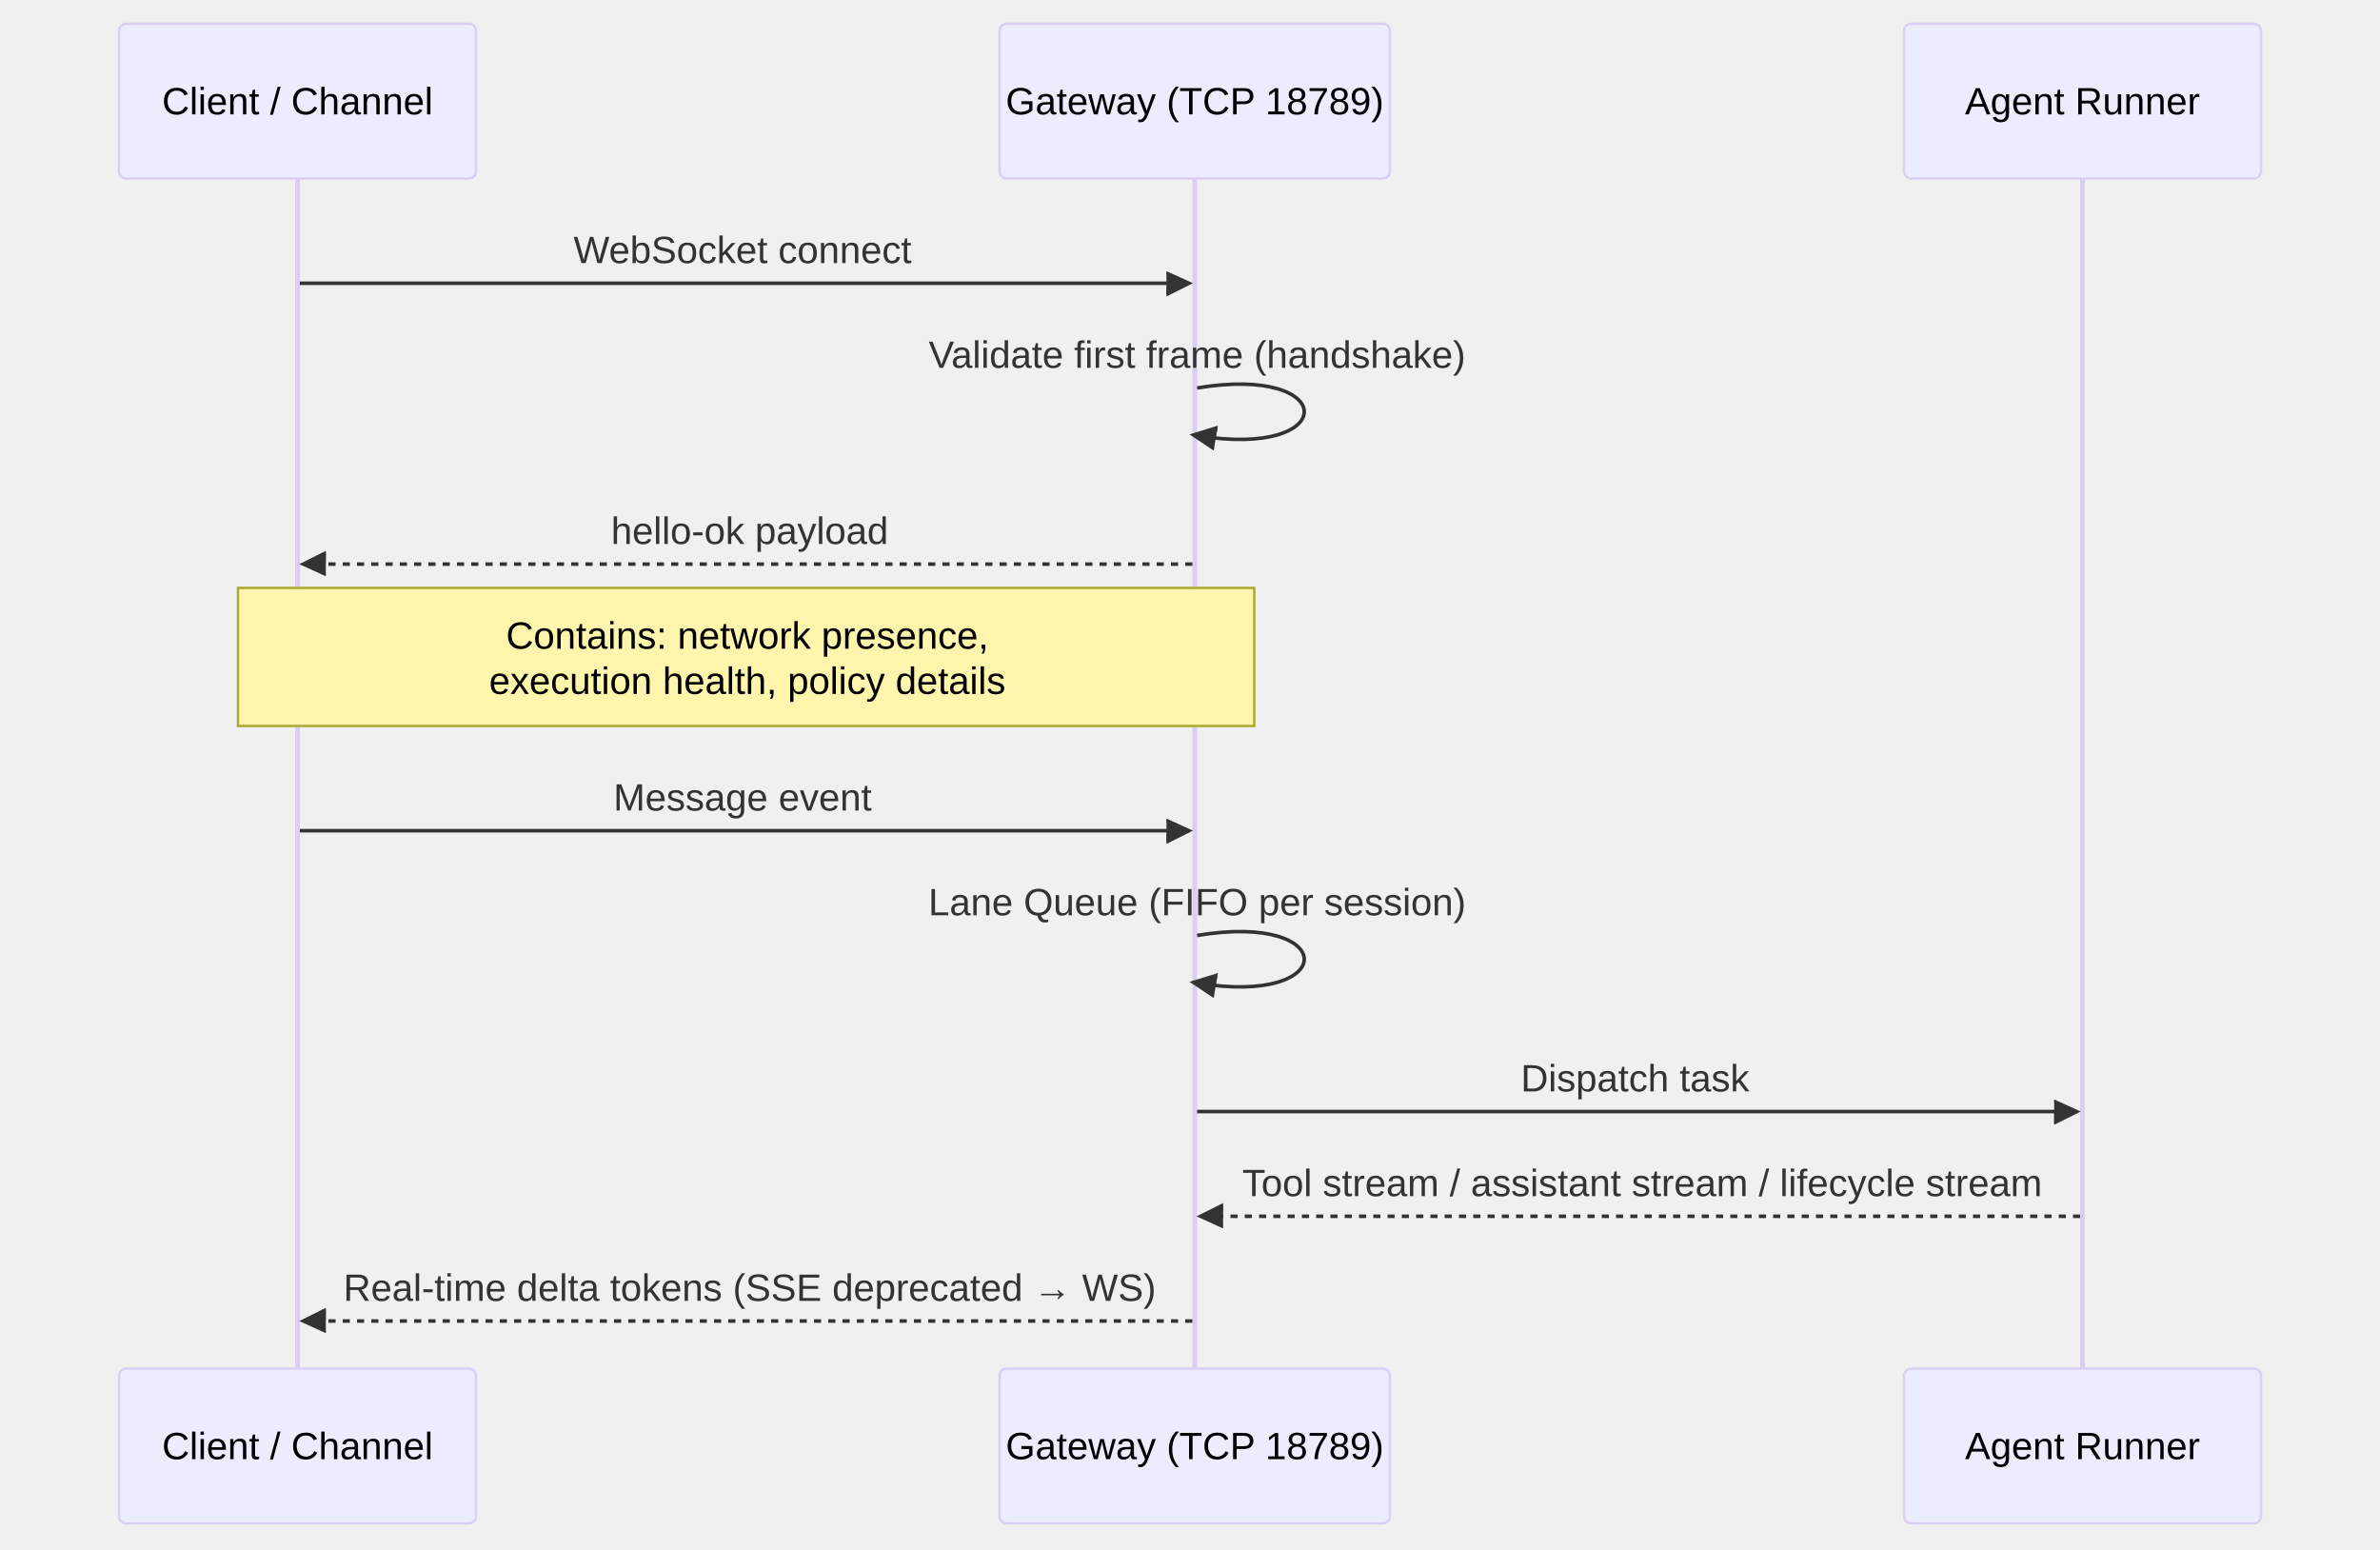
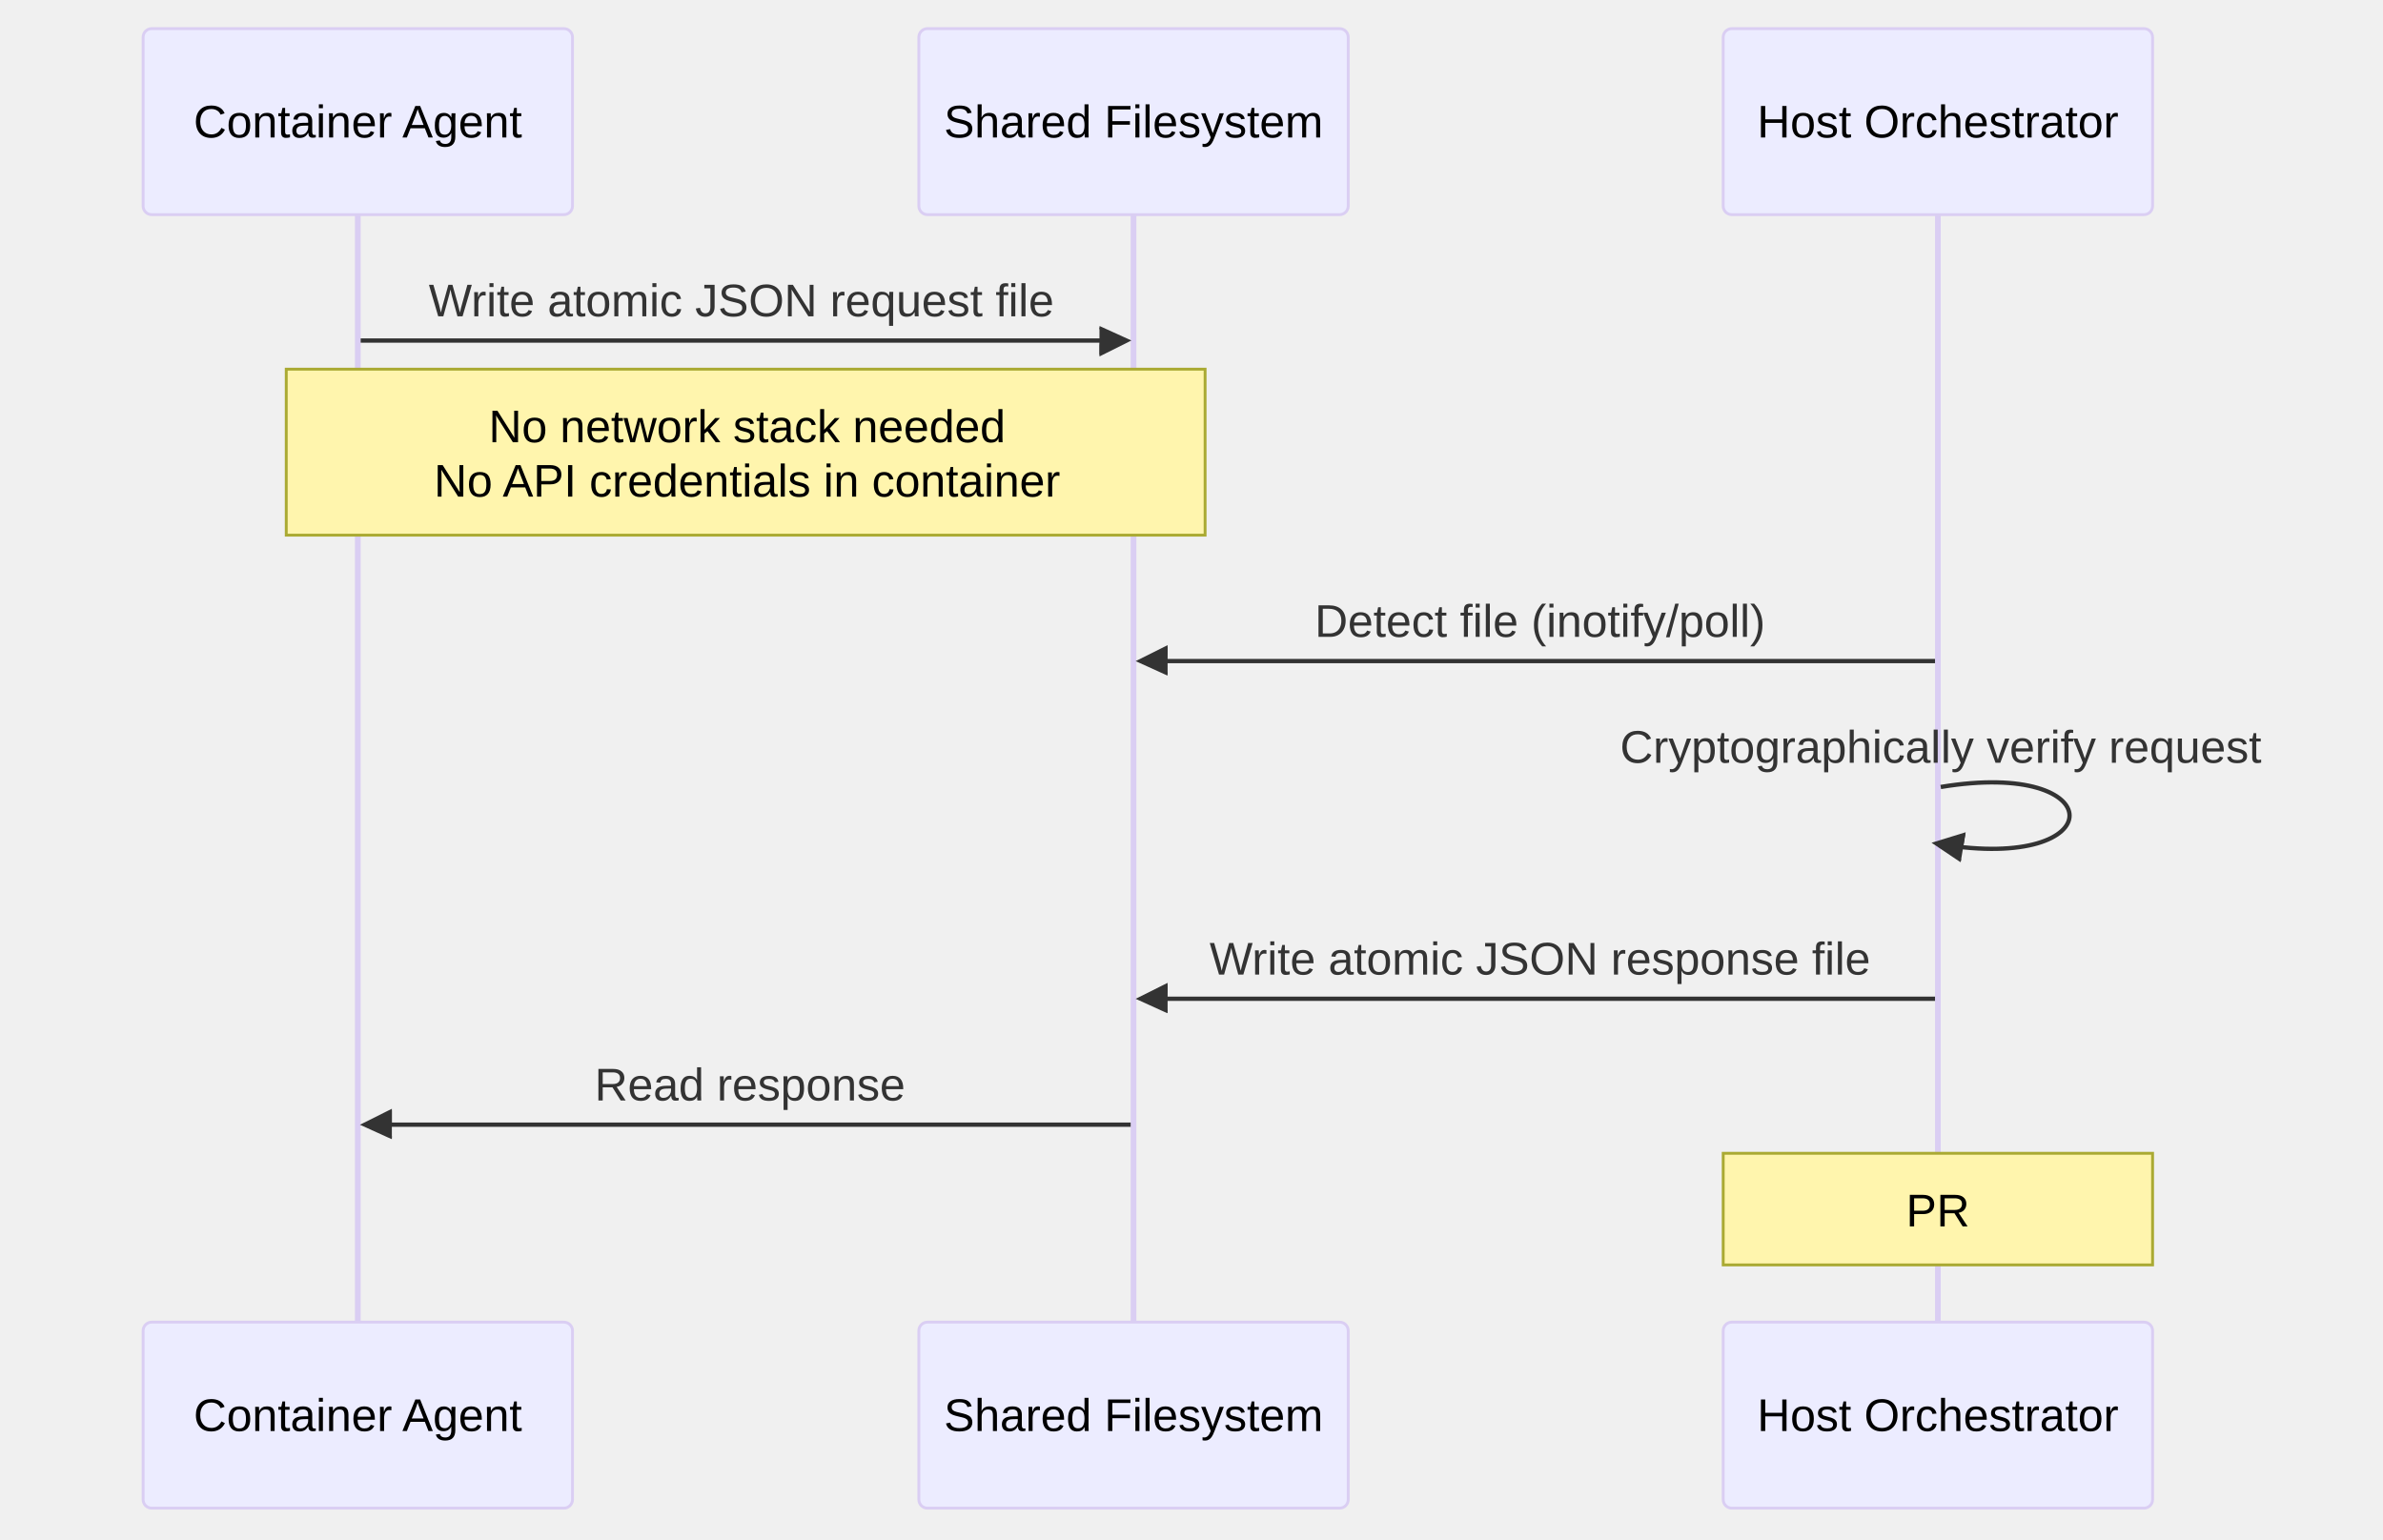
- <svg xmlns="http://www.w3.org/2000/svg" id="my-svg" width="100%" style="max-width: 1000px; background-color: white;" viewBox="-50 -10 1000 651" role="graphics-document document" aria-roledescription="sequence">
+ <svg xmlns="http://www.w3.org/2000/svg" id="my-svg" width="100%" style="max-width: 832.5px; background-color: white;" viewBox="-50 -10 832.5 538" role="graphics-document document" aria-roledescription="sequence">
  <g>
-     <rect x="750" y="565" fill="#eaeaea" stroke="#666" width="150" height="65" name="AGENT" rx="3" ry="3" class="actor actor-bottom" />
-     <text x="825" y="597.5" dominant-baseline="central" alignment-baseline="central" class="actor actor-box" style="text-anchor: middle; font-size: 16px; font-weight: 400;">
-       <tspan x="825" dy="0">Agent Runner</tspan>
+     <rect x="552" y="452" fill="#eaeaea" stroke="#666" width="150" height="65" name="H" rx="3" ry="3" class="actor actor-bottom" />
+     <text x="627" y="484.5" dominant-baseline="central" alignment-baseline="central" class="actor actor-box" style="text-anchor: middle; font-size: 16px; font-weight: 400;">
+       <tspan x="627" dy="0">Host Orchestrator</tspan>
    </text>
  </g>
  <g>
-     <rect x="370" y="565" fill="#eaeaea" stroke="#666" width="164" height="65" name="GW" rx="3" ry="3" class="actor actor-bottom" />
-     <text x="452" y="597.5" dominant-baseline="central" alignment-baseline="central" class="actor actor-box" style="text-anchor: middle; font-size: 16px; font-weight: 400;">
-       <tspan x="452" dy="0">Gateway (TCP 18789)</tspan>
+     <rect x="271" y="452" fill="#eaeaea" stroke="#666" width="150" height="65" name="FS" rx="3" ry="3" class="actor actor-bottom" />
+     <text x="346" y="484.5" dominant-baseline="central" alignment-baseline="central" class="actor actor-box" style="text-anchor: middle; font-size: 16px; font-weight: 400;">
+       <tspan x="346" dy="0">Shared Filesystem</tspan>
    </text>
  </g>
  <g>
-     <rect x="0" y="565" fill="#eaeaea" stroke="#666" width="150" height="65" name="CLIENT" rx="3" ry="3" class="actor actor-bottom" />
-     <text x="75" y="597.5" dominant-baseline="central" alignment-baseline="central" class="actor actor-box" style="text-anchor: middle; font-size: 16px; font-weight: 400;">
-       <tspan x="75" dy="0">Client / Channel</tspan>
+     <rect x="0" y="452" fill="#eaeaea" stroke="#666" width="150" height="65" name="C" rx="3" ry="3" class="actor actor-bottom" />
+     <text x="75" y="484.5" dominant-baseline="central" alignment-baseline="central" class="actor actor-box" style="text-anchor: middle; font-size: 16px; font-weight: 400;">
+       <tspan x="75" dy="0">Container Agent</tspan>
    </text>
  </g>
  <g>
-     <line id="actor2" x1="825" y1="65" x2="825" y2="565" class="actor-line 200" stroke-width="0.5px" stroke="#999" name="AGENT" />
+     <line id="actor2" x1="627" y1="65" x2="627" y2="452" class="actor-line 200" stroke-width="0.5px" stroke="#999" name="H" />
    <g id="root-2">
-       <rect x="750" y="0" fill="#eaeaea" stroke="#666" width="150" height="65" name="AGENT" rx="3" ry="3" class="actor actor-top" />
-       <text x="825" y="32.5" dominant-baseline="central" alignment-baseline="central" class="actor actor-box" style="text-anchor: middle; font-size: 16px; font-weight: 400;">
-         <tspan x="825" dy="0">Agent Runner</tspan>
+       <rect x="552" y="0" fill="#eaeaea" stroke="#666" width="150" height="65" name="H" rx="3" ry="3" class="actor actor-top" />
+       <text x="627" y="32.5" dominant-baseline="central" alignment-baseline="central" class="actor actor-box" style="text-anchor: middle; font-size: 16px; font-weight: 400;">
+         <tspan x="627" dy="0">Host Orchestrator</tspan>
      </text>
    </g>
  </g>
  <g>
-     <line id="actor1" x1="452" y1="65" x2="452" y2="565" class="actor-line 200" stroke-width="0.5px" stroke="#999" name="GW" />
+     <line id="actor1" x1="346" y1="65" x2="346" y2="452" class="actor-line 200" stroke-width="0.5px" stroke="#999" name="FS" />
    <g id="root-1">
-       <rect x="370" y="0" fill="#eaeaea" stroke="#666" width="164" height="65" name="GW" rx="3" ry="3" class="actor actor-top" />
-       <text x="452" y="32.5" dominant-baseline="central" alignment-baseline="central" class="actor actor-box" style="text-anchor: middle; font-size: 16px; font-weight: 400;">
-         <tspan x="452" dy="0">Gateway (TCP 18789)</tspan>
+       <rect x="271" y="0" fill="#eaeaea" stroke="#666" width="150" height="65" name="FS" rx="3" ry="3" class="actor actor-top" />
+       <text x="346" y="32.5" dominant-baseline="central" alignment-baseline="central" class="actor actor-box" style="text-anchor: middle; font-size: 16px; font-weight: 400;">
+         <tspan x="346" dy="0">Shared Filesystem</tspan>
      </text>
    </g>
  </g>
  <g>
-     <line id="actor0" x1="75" y1="65" x2="75" y2="565" class="actor-line 200" stroke-width="0.5px" stroke="#999" name="CLIENT" />
+     <line id="actor0" x1="75" y1="65" x2="75" y2="452" class="actor-line 200" stroke-width="0.5px" stroke="#999" name="C" />
    <g id="root-0">
-       <rect x="0" y="0" fill="#eaeaea" stroke="#666" width="150" height="65" name="CLIENT" rx="3" ry="3" class="actor actor-top" />
+       <rect x="0" y="0" fill="#eaeaea" stroke="#666" width="150" height="65" name="C" rx="3" ry="3" class="actor actor-top" />
      <text x="75" y="32.5" dominant-baseline="central" alignment-baseline="central" class="actor actor-box" style="text-anchor: middle; font-size: 16px; font-weight: 400;">
-         <tspan x="75" dy="0">Client / Channel</tspan>
+         <tspan x="75" dy="0">Container Agent</tspan>
      </text>
    </g>
  </g>
  <style>#my-svg{font-family:"trebuchet ms",verdana,arial,sans-serif;font-size:16px;fill:#333;}@keyframes edge-animation-frame{from{stroke-dashoffset:0;}}@keyframes dash{to{stroke-dashoffset:0;}}#my-svg .edge-animation-slow{stroke-dasharray:9,5!important;stroke-dashoffset:900;animation:dash 50s linear infinite;stroke-linecap:round;}#my-svg .edge-animation-fast{stroke-dasharray:9,5!important;stroke-dashoffset:900;animation:dash 20s linear infinite;stroke-linecap:round;}#my-svg .error-icon{fill:#552222;}#my-svg .error-text{fill:#552222;stroke:#552222;}#my-svg .edge-thickness-normal{stroke-width:1px;}#my-svg .edge-thickness-thick{stroke-width:3.5px;}#my-svg .edge-pattern-solid{stroke-dasharray:0;}#my-svg .edge-thickness-invisible{stroke-width:0;fill:none;}#my-svg .edge-pattern-dashed{stroke-dasharray:3;}#my-svg .edge-pattern-dotted{stroke-dasharray:2;}#my-svg .marker{fill:#333333;stroke:#333333;}#my-svg .marker.cross{stroke:#333333;}#my-svg svg{font-family:"trebuchet ms",verdana,arial,sans-serif;font-size:16px;}#my-svg p{margin:0;}#my-svg .actor{stroke:hsl(259.626, 59.777%, 87.902%);fill:#ECECFF;}#my-svg text.actor&gt;tspan{fill:black;stroke:none;}#my-svg .actor-line{stroke:hsl(259.626, 59.777%, 87.902%);}#my-svg .innerArc{stroke-width:1.5;stroke-dasharray:none;}#my-svg .messageLine0{stroke-width:1.5;stroke-dasharray:none;stroke:#333;}#my-svg .messageLine1{stroke-width:1.5;stroke-dasharray:2,2;stroke:#333;}#my-svg #arrowhead path{fill:#333;stroke:#333;}#my-svg .sequenceNumber{fill:white;}#my-svg #sequencenumber{fill:#333;}#my-svg #crosshead path{fill:#333;stroke:#333;}#my-svg .messageText{fill:#333;stroke:none;}#my-svg .labelBox{stroke:hsl(259.626, 59.777%, 87.902%);fill:#ECECFF;}#my-svg .labelText,#my-svg .labelText&gt;tspan{fill:black;stroke:none;}#my-svg .loopText,#my-svg .loopText&gt;tspan{fill:black;stroke:none;}#my-svg .loopLine{stroke-width:2px;stroke-dasharray:2,2;stroke:hsl(259.626, 59.777%, 87.902%);fill:hsl(259.626, 59.777%, 87.902%);}#my-svg .note{stroke:#aaaa33;fill:#fff5ad;}#my-svg .noteText,#my-svg .noteText&gt;tspan{fill:black;stroke:none;}#my-svg .activation0{fill:#f4f4f4;stroke:#666;}#my-svg .activation1{fill:#f4f4f4;stroke:#666;}#my-svg .activation2{fill:#f4f4f4;stroke:#666;}#my-svg .actorPopupMenu{position:absolute;}#my-svg .actorPopupMenuPanel{position:absolute;fill:#ECECFF;box-shadow:0px 8px 16px 0px rgba(0,0,0,0.2);filter:drop-shadow(3px 5px 2px rgb(0 0 0 / 0.4));}#my-svg .actor-man line{stroke:hsl(259.626, 59.777%, 87.902%);fill:#ECECFF;}#my-svg .actor-man circle,#my-svg line{stroke:hsl(259.626, 59.777%, 87.902%);fill:#ECECFF;stroke-width:2px;}#my-svg :root{--mermaid-font-family:"trebuchet ms",verdana,arial,sans-serif;}</style>
  <g />
  <defs>
    <symbol id="computer" width="24" height="24">
      <path transform="scale(.5)" d="M2 2v13h20v-13h-20zm18 11h-16v-9h16v9zm-10.228 6l.466-1h3.524l.467 1h-4.457zm14.228 3h-24l2-6h2.104l-1.33 4h18.45l-1.297-4h2.073l2 6zm-5-10h-14v-7h14v7z" />
    </symbol>
  </defs>
  <defs>
    <symbol id="database" fill-rule="evenodd" clip-rule="evenodd">
      <path transform="scale(.5)" d="M12.258.001l.256.004.255.005.253.008.251.01.249.012.247.015.246.016.242.019.241.02.239.023.236.024.233.027.231.028.229.031.225.032.223.034.22.036.217.038.214.04.211.041.208.043.205.045.201.046.198.048.194.05.191.051.187.053.183.054.18.056.175.057.172.059.168.06.163.061.16.063.155.064.15.066.074.033.073.033.071.034.07.034.069.035.068.035.067.035.066.035.064.036.064.036.062.036.06.036.06.037.058.037.058.037.055.038.055.038.053.038.052.038.051.039.05.039.048.039.047.039.045.04.044.04.043.04.041.04.04.041.039.041.037.041.036.041.034.041.033.042.032.042.03.042.029.042.027.042.026.043.024.043.023.043.021.043.02.043.018.044.017.043.015.044.013.044.012.044.011.045.009.044.007.045.006.045.004.045.002.045.001.045v17l-.001.045-.002.045-.004.045-.006.045-.007.045-.009.044-.011.045-.012.044-.013.044-.015.044-.017.043-.018.044-.02.043-.021.043-.023.043-.024.043-.026.043-.027.042-.029.042-.03.042-.032.042-.033.042-.034.041-.036.041-.037.041-.039.041-.04.041-.041.04-.043.04-.044.04-.045.04-.047.039-.048.039-.05.039-.051.039-.052.038-.053.038-.055.038-.055.038-.058.037-.058.037-.06.037-.06.036-.062.036-.064.036-.064.036-.066.035-.067.035-.068.035-.069.035-.07.034-.071.034-.073.033-.074.033-.15.066-.155.064-.16.063-.163.061-.168.06-.172.059-.175.057-.18.056-.183.054-.187.053-.191.051-.194.05-.198.048-.201.046-.205.045-.208.043-.211.041-.214.04-.217.038-.22.036-.223.034-.225.032-.229.031-.231.028-.233.027-.236.024-.239.023-.241.02-.242.019-.246.016-.247.015-.249.012-.251.01-.253.008-.255.005-.256.004-.258.001-.258-.001-.256-.004-.255-.005-.253-.008-.251-.01-.249-.012-.247-.015-.245-.016-.243-.019-.241-.02-.238-.023-.236-.024-.234-.027-.231-.028-.228-.031-.226-.032-.223-.034-.22-.036-.217-.038-.214-.04-.211-.041-.208-.043-.204-.045-.201-.046-.198-.048-.195-.05-.19-.051-.187-.053-.184-.054-.179-.056-.176-.057-.172-.059-.167-.06-.164-.061-.159-.063-.155-.064-.151-.066-.074-.033-.072-.033-.072-.034-.07-.034-.069-.035-.068-.035-.067-.035-.066-.035-.064-.036-.063-.036-.062-.036-.061-.036-.06-.037-.058-.037-.057-.037-.056-.038-.055-.038-.053-.038-.052-.038-.051-.039-.049-.039-.049-.039-.046-.039-.046-.04-.044-.04-.043-.04-.041-.04-.04-.041-.039-.041-.037-.041-.036-.041-.034-.041-.033-.042-.032-.042-.03-.042-.029-.042-.027-.042-.026-.043-.024-.043-.023-.043-.021-.043-.02-.043-.018-.044-.017-.043-.015-.044-.013-.044-.012-.044-.011-.045-.009-.044-.007-.045-.006-.045-.004-.045-.002-.045-.001-.045v-17l.001-.045.002-.045.004-.045.006-.045.007-.045.009-.044.011-.045.012-.044.013-.044.015-.044.017-.043.018-.044.02-.043.021-.043.023-.043.024-.043.026-.043.027-.042.029-.042.03-.042.032-.042.033-.042.034-.041.036-.041.037-.041.039-.041.04-.041.041-.04.043-.04.044-.04.046-.04.046-.039.049-.039.049-.039.051-.039.052-.038.053-.038.055-.038.056-.038.057-.037.058-.037.06-.037.061-.036.062-.036.063-.036.064-.036.066-.035.067-.035.068-.035.069-.035.07-.034.072-.034.072-.033.074-.033.151-.066.155-.064.159-.063.164-.061.167-.06.172-.059.176-.057.179-.056.184-.054.187-.053.19-.051.195-.05.198-.048.201-.046.204-.045.208-.043.211-.041.214-.04.217-.038.22-.036.223-.034.226-.032.228-.031.231-.028.234-.027.236-.024.238-.023.241-.02.243-.019.245-.016.247-.015.249-.012.251-.01.253-.008.255-.005.256-.004.258-.001.258.001zm-9.258 20.499v.01l.001.021.003.021.004.022.005.021.006.022.007.022.009.023.01.022.011.023.012.023.013.023.015.023.016.024.017.023.018.024.019.024.021.024.022.025.023.024.024.025.052.049.056.05.061.051.066.051.07.051.075.051.079.052.084.052.088.052.092.052.097.052.102.051.105.052.11.052.114.051.119.051.123.051.127.05.131.05.135.05.139.048.144.049.147.047.152.047.155.047.16.045.163.045.167.043.171.043.176.041.178.041.183.039.187.039.19.037.194.035.197.035.202.033.204.031.209.03.212.029.216.027.219.025.222.024.226.021.23.02.233.018.236.016.24.015.243.012.246.01.249.008.253.005.256.004.259.001.26-.001.257-.004.254-.005.25-.008.247-.011.244-.012.241-.014.237-.016.233-.018.231-.021.226-.021.224-.024.22-.026.216-.027.212-.028.21-.031.205-.031.202-.034.198-.034.194-.036.191-.037.187-.039.183-.04.179-.04.175-.042.172-.043.168-.044.163-.045.16-.046.155-.046.152-.047.148-.048.143-.049.139-.049.136-.05.131-.05.126-.05.123-.051.118-.052.114-.051.11-.052.106-.052.101-.052.096-.052.092-.052.088-.053.083-.051.079-.052.074-.052.07-.051.065-.051.06-.051.056-.05.051-.05.023-.024.023-.025.021-.024.02-.024.019-.024.018-.024.017-.024.015-.023.014-.024.013-.023.012-.023.01-.023.01-.022.008-.022.006-.022.006-.022.004-.022.004-.021.001-.021.001-.021v-4.127l-.077.055-.08.053-.083.054-.085.053-.087.052-.09.052-.093.051-.095.05-.097.05-.1.049-.102.049-.105.048-.106.047-.109.047-.111.046-.114.045-.115.045-.118.044-.12.043-.122.042-.124.042-.126.041-.128.04-.13.04-.132.038-.134.038-.135.037-.138.037-.139.035-.142.035-.143.034-.144.033-.147.032-.148.031-.15.03-.151.03-.153.029-.154.027-.156.027-.158.026-.159.025-.161.024-.162.023-.163.022-.165.021-.166.02-.167.019-.169.018-.169.017-.171.016-.173.015-.173.014-.175.013-.175.012-.177.011-.178.01-.179.008-.179.008-.181.006-.182.005-.182.004-.184.003-.184.002h-.37l-.184-.002-.184-.003-.182-.004-.182-.005-.181-.006-.179-.008-.179-.008-.178-.01-.176-.011-.176-.012-.175-.013-.173-.014-.172-.015-.171-.016-.17-.017-.169-.018-.167-.019-.166-.02-.165-.021-.163-.022-.162-.023-.161-.024-.159-.025-.157-.026-.156-.027-.155-.027-.153-.029-.151-.03-.15-.03-.148-.031-.146-.032-.145-.033-.143-.034-.141-.035-.14-.035-.137-.037-.136-.037-.134-.038-.132-.038-.13-.04-.128-.04-.126-.041-.124-.042-.122-.042-.12-.044-.117-.043-.116-.045-.113-.045-.112-.046-.109-.047-.106-.047-.105-.048-.102-.049-.1-.049-.097-.05-.095-.05-.093-.052-.09-.051-.087-.052-.085-.053-.083-.054-.08-.054-.077-.054v4.127zm0-5.654v.011l.001.021.003.021.004.021.005.022.006.022.007.022.009.022.01.022.011.023.012.023.013.023.015.024.016.023.017.024.018.024.019.024.021.024.022.024.023.025.024.024.052.05.056.05.061.05.066.051.07.051.075.052.079.051.084.052.088.052.092.052.097.052.102.052.105.052.11.051.114.051.119.052.123.05.127.051.131.05.135.049.139.049.144.048.147.048.152.047.155.046.16.045.163.045.167.044.171.042.176.042.178.04.183.04.187.038.19.037.194.036.197.034.202.033.204.032.209.03.212.028.216.027.219.025.222.024.226.022.23.02.233.018.236.016.24.014.243.012.246.01.249.008.253.006.256.003.259.001.26-.001.257-.003.254-.006.25-.008.247-.01.244-.012.241-.015.237-.016.233-.018.231-.02.226-.022.224-.024.22-.025.216-.027.212-.029.21-.03.205-.032.202-.033.198-.035.194-.036.191-.037.187-.039.183-.039.179-.041.175-.042.172-.043.168-.044.163-.045.16-.045.155-.047.152-.047.148-.048.143-.048.139-.05.136-.049.131-.05.126-.051.123-.051.118-.051.114-.052.11-.052.106-.052.101-.052.096-.052.092-.052.088-.052.083-.052.079-.052.074-.051.07-.052.065-.051.06-.05.056-.051.051-.049.023-.025.023-.024.021-.025.02-.024.019-.024.018-.024.017-.024.015-.023.014-.023.013-.024.012-.022.01-.023.01-.023.008-.022.006-.022.006-.022.004-.021.004-.022.001-.021.001-.021v-4.139l-.077.054-.08.054-.083.054-.085.052-.087.053-.09.051-.093.051-.095.051-.097.05-.1.049-.102.049-.105.048-.106.047-.109.047-.111.046-.114.045-.115.044-.118.044-.12.044-.122.042-.124.042-.126.041-.128.04-.13.039-.132.039-.134.038-.135.037-.138.036-.139.036-.142.035-.143.033-.144.033-.147.033-.148.031-.15.03-.151.03-.153.028-.154.028-.156.027-.158.026-.159.025-.161.024-.162.023-.163.022-.165.021-.166.02-.167.019-.169.018-.169.017-.171.016-.173.015-.173.014-.175.013-.175.012-.177.011-.178.009-.179.009-.179.007-.181.007-.182.005-.182.004-.184.003-.184.002h-.37l-.184-.002-.184-.003-.182-.004-.182-.005-.181-.007-.179-.007-.179-.009-.178-.009-.176-.011-.176-.012-.175-.013-.173-.014-.172-.015-.171-.016-.17-.017-.169-.018-.167-.019-.166-.02-.165-.021-.163-.022-.162-.023-.161-.024-.159-.025-.157-.026-.156-.027-.155-.028-.153-.028-.151-.03-.15-.03-.148-.031-.146-.033-.145-.033-.143-.033-.141-.035-.14-.036-.137-.036-.136-.037-.134-.038-.132-.039-.13-.039-.128-.04-.126-.041-.124-.042-.122-.043-.12-.043-.117-.044-.116-.044-.113-.046-.112-.046-.109-.046-.106-.047-.105-.048-.102-.049-.1-.049-.097-.05-.095-.051-.093-.051-.09-.051-.087-.053-.085-.052-.083-.054-.08-.054-.077-.054v4.139zm0-5.666v.011l.001.02.003.022.004.021.005.022.006.021.007.022.009.023.01.022.011.023.012.023.013.023.015.023.016.024.017.024.018.023.019.024.021.025.022.024.023.024.024.025.052.05.056.05.061.05.066.051.07.051.075.052.079.051.084.052.088.052.092.052.097.052.102.052.105.051.11.052.114.051.119.051.123.051.127.05.131.05.135.05.139.049.144.048.147.048.152.047.155.046.16.045.163.045.167.043.171.043.176.042.178.04.183.04.187.038.19.037.194.036.197.034.202.033.204.032.209.03.212.028.216.027.219.025.222.024.226.021.23.02.233.018.236.017.24.014.243.012.246.01.249.008.253.006.256.003.259.001.26-.001.257-.003.254-.006.25-.008.247-.01.244-.013.241-.014.237-.016.233-.018.231-.02.226-.022.224-.024.22-.025.216-.027.212-.029.21-.03.205-.032.202-.033.198-.035.194-.036.191-.037.187-.039.183-.039.179-.041.175-.042.172-.043.168-.044.163-.045.16-.045.155-.047.152-.047.148-.048.143-.049.139-.049.136-.049.131-.051.126-.05.123-.051.118-.052.114-.051.11-.052.106-.052.101-.052.096-.052.092-.052.088-.052.083-.052.079-.052.074-.052.07-.051.065-.051.06-.051.056-.05.051-.049.023-.025.023-.025.021-.024.02-.024.019-.024.018-.024.017-.024.015-.023.014-.024.013-.023.012-.023.01-.022.01-.023.008-.022.006-.022.006-.022.004-.022.004-.021.001-.021.001-.021v-4.153l-.077.054-.08.054-.083.053-.085.053-.087.053-.09.051-.093.051-.095.051-.097.05-.1.049-.102.048-.105.048-.106.048-.109.046-.111.046-.114.046-.115.044-.118.044-.12.043-.122.043-.124.042-.126.041-.128.04-.13.039-.132.039-.134.038-.135.037-.138.036-.139.036-.142.034-.143.034-.144.033-.147.032-.148.032-.15.03-.151.03-.153.028-.154.028-.156.027-.158.026-.159.024-.161.024-.162.023-.163.023-.165.021-.166.02-.167.019-.169.018-.169.017-.171.016-.173.015-.173.014-.175.013-.175.012-.177.01-.178.01-.179.009-.179.007-.181.006-.182.006-.182.004-.184.003-.184.001-.185.001-.185-.001-.184-.001-.184-.003-.182-.004-.182-.006-.181-.006-.179-.007-.179-.009-.178-.01-.176-.01-.176-.012-.175-.013-.173-.014-.172-.015-.171-.016-.17-.017-.169-.018-.167-.019-.166-.02-.165-.021-.163-.023-.162-.023-.161-.024-.159-.024-.157-.026-.156-.027-.155-.028-.153-.028-.151-.03-.15-.03-.148-.032-.146-.032-.145-.033-.143-.034-.141-.034-.14-.036-.137-.036-.136-.037-.134-.038-.132-.039-.13-.039-.128-.041-.126-.041-.124-.041-.122-.043-.12-.043-.117-.044-.116-.044-.113-.046-.112-.046-.109-.046-.106-.048-.105-.048-.102-.048-.1-.05-.097-.049-.095-.051-.093-.051-.09-.052-.087-.052-.085-.053-.083-.053-.08-.054-.077-.054v4.153zm8.74-8.179l-.257.004-.254.005-.25.008-.247.011-.244.012-.241.014-.237.016-.233.018-.231.021-.226.022-.224.023-.22.026-.216.027-.212.028-.21.031-.205.032-.202.033-.198.034-.194.036-.191.038-.187.038-.183.04-.179.041-.175.042-.172.043-.168.043-.163.045-.16.046-.155.046-.152.048-.148.048-.143.048-.139.049-.136.05-.131.05-.126.051-.123.051-.118.051-.114.052-.11.052-.106.052-.101.052-.096.052-.092.052-.088.052-.083.052-.079.052-.074.051-.07.052-.065.051-.06.05-.056.05-.051.05-.023.025-.023.024-.021.024-.02.025-.019.024-.018.024-.017.023-.015.024-.014.023-.013.023-.012.023-.01.023-.01.022-.008.022-.006.023-.006.021-.004.022-.004.021-.001.021-.001.021.001.021.001.021.004.021.004.022.006.021.006.023.008.022.01.022.01.023.012.023.013.023.014.023.015.024.017.023.018.024.019.024.02.025.021.024.023.024.023.025.051.05.056.05.06.05.065.051.07.052.074.051.079.052.083.052.088.052.092.052.096.052.101.052.106.052.11.052.114.052.118.051.123.051.126.051.131.05.136.05.139.049.143.048.148.048.152.048.155.046.16.046.163.045.168.043.172.043.175.042.179.041.183.04.187.038.191.038.194.036.198.034.202.033.205.032.21.031.212.028.216.027.22.026.224.023.226.022.231.021.233.018.237.016.241.014.244.012.247.011.25.008.254.005.257.004.26.001.26-.001.257-.004.254-.005.25-.008.247-.011.244-.012.241-.014.237-.016.233-.018.231-.021.226-.022.224-.023.22-.026.216-.027.212-.028.21-.031.205-.032.202-.033.198-.034.194-.036.191-.038.187-.038.183-.04.179-.041.175-.042.172-.043.168-.043.163-.045.16-.046.155-.046.152-.048.148-.048.143-.048.139-.049.136-.05.131-.05.126-.051.123-.051.118-.051.114-.052.11-.052.106-.052.101-.052.096-.052.092-.052.088-.052.083-.052.079-.052.074-.051.07-.052.065-.051.06-.05.056-.05.051-.05.023-.025.023-.024.021-.024.02-.025.019-.024.018-.024.017-.023.015-.024.014-.023.013-.023.012-.023.01-.023.01-.022.008-.022.006-.023.006-.021.004-.022.004-.021.001-.021.001-.021-.001-.021-.001-.021-.004-.021-.004-.022-.006-.021-.006-.023-.008-.022-.01-.022-.01-.023-.012-.023-.013-.023-.014-.023-.015-.024-.017-.023-.018-.024-.019-.024-.02-.025-.021-.024-.023-.024-.023-.025-.051-.05-.056-.05-.06-.05-.065-.051-.07-.052-.074-.051-.079-.052-.083-.052-.088-.052-.092-.052-.096-.052-.101-.052-.106-.052-.11-.052-.114-.052-.118-.051-.123-.051-.126-.051-.131-.05-.136-.05-.139-.049-.143-.048-.148-.048-.152-.048-.155-.046-.16-.046-.163-.045-.168-.043-.172-.043-.175-.042-.179-.041-.183-.04-.187-.038-.191-.038-.194-.036-.198-.034-.202-.033-.205-.032-.21-.031-.212-.028-.216-.027-.22-.026-.224-.023-.226-.022-.231-.021-.233-.018-.237-.016-.241-.014-.244-.012-.247-.011-.25-.008-.254-.005-.257-.004-.26-.001-.26.001z" />
    </symbol>
  </defs>
  <defs>
    <symbol id="clock" width="24" height="24">
      <path transform="scale(.5)" d="M12 2c5.514 0 10 4.486 10 10s-4.486 10-10 10-10-4.486-10-10 4.486-10 10-10zm0-2c-6.627 0-12 5.373-12 12s5.373 12 12 12 12-5.373 12-12-5.373-12-12-12zm5.848 12.459c.202.038.202.333.001.372-1.907.361-6.045 1.111-6.547 1.111-.719 0-1.301-.582-1.301-1.301 0-.512.77-5.447 1.125-7.445.034-.192.312-.181.343.014l.985 6.238 5.394 1.011z" />
    </symbol>
  </defs>
  <defs>
    <marker id="arrowhead" refX="7.9" refY="5" markerUnits="userSpaceOnUse" markerWidth="12" markerHeight="12" orient="auto-start-reverse">
      <path d="M -1 0 L 10 5 L 0 10 z" />
    </marker>
  </defs>
  <defs>
    <marker id="crosshead" markerWidth="15" markerHeight="8" orient="auto" refX="4" refY="4.5">
      <path fill="none" stroke="#000000" stroke-width="1pt" d="M 1,2 L 6,7 M 6,2 L 1,7" style="stroke-dasharray: 0, 0;" />
    </marker>
  </defs>
  <defs>
    <marker id="filled-head" refX="15.5" refY="7" markerWidth="20" markerHeight="28" orient="auto">
      <path d="M 18,7 L9,13 L14,7 L9,1 Z" />
    </marker>
  </defs>
  <defs>
    <marker id="sequencenumber" refX="15" refY="15" markerWidth="60" markerHeight="40" orient="auto">
      <circle cx="15" cy="15" r="6" />
    </marker>
  </defs>
  <g>
-     <rect x="50" y="237" fill="#EDF2AE" stroke="#666" width="427" height="58" class="note" />
-     <text x="264" y="242" text-anchor="middle" dominant-baseline="middle" alignment-baseline="middle" class="noteText" dy="1em" style="font-size: 16px; font-weight: 400;">
-       <tspan x="264">Contains: network presence,</tspan>
+     <rect x="50" y="119" fill="#EDF2AE" stroke="#666" width="321" height="58" class="note" />
+     <text x="211" y="124" text-anchor="middle" dominant-baseline="middle" alignment-baseline="middle" class="noteText" dy="1em" style="font-size: 16px; font-weight: 400;">
+       <tspan x="211">No network stack needed</tspan>
    </text>
-     <text x="264" y="261" text-anchor="middle" dominant-baseline="middle" alignment-baseline="middle" class="noteText" dy="1em" style="font-size: 16px; font-weight: 400;">
-       <tspan x="264">execution health, policy details</tspan>
+     <text x="211" y="143" text-anchor="middle" dominant-baseline="middle" alignment-baseline="middle" class="noteText" dy="1em" style="font-size: 16px; font-weight: 400;">
+       <tspan x="211">No API credentials in container</tspan>
    </text>
  </g>
-   <text x="262" y="80" text-anchor="middle" dominant-baseline="middle" alignment-baseline="middle" class="messageText" dy="1em" style="font-size: 16px; font-weight: 400;">WebSocket connect</text>
-   <line x1="76" y1="109" x2="448" y2="109" class="messageLine0" stroke-width="2" stroke="none" marker-end="url(#arrowhead)" style="fill: none;" />
-   <text x="453" y="124" text-anchor="middle" dominant-baseline="middle" alignment-baseline="middle" class="messageText" dy="1em" style="font-size: 16px; font-weight: 400;">Validate first frame (handshake)</text>
-   <path d="M 453,153 C 513,143 513,183 453,173" class="messageLine0" stroke-width="2" stroke="none" marker-end="url(#arrowhead)" style="fill: none;" />
-   <text x="265" y="198" text-anchor="middle" dominant-baseline="middle" alignment-baseline="middle" class="messageText" dy="1em" style="font-size: 16px; font-weight: 400;">hello-ok payload</text>
-   <line x1="451" y1="227" x2="79" y2="227" class="messageLine1" stroke-width="2" stroke="none" marker-end="url(#arrowhead)" style="stroke-dasharray: 3, 3; fill: none;" />
-   <text x="262" y="310" text-anchor="middle" dominant-baseline="middle" alignment-baseline="middle" class="messageText" dy="1em" style="font-size: 16px; font-weight: 400;">Message event</text>
-   <line x1="76" y1="339" x2="448" y2="339" class="messageLine0" stroke-width="2" stroke="none" marker-end="url(#arrowhead)" style="fill: none;" />
-   <text x="453" y="354" text-anchor="middle" dominant-baseline="middle" alignment-baseline="middle" class="messageText" dy="1em" style="font-size: 16px; font-weight: 400;">Lane Queue (FIFO per session)</text>
-   <path d="M 453,383 C 513,373 513,413 453,403" class="messageLine0" stroke-width="2" stroke="none" marker-end="url(#arrowhead)" style="fill: none;" />
-   <text x="637" y="428" text-anchor="middle" dominant-baseline="middle" alignment-baseline="middle" class="messageText" dy="1em" style="font-size: 16px; font-weight: 400;">Dispatch task</text>
-   <line x1="453" y1="457" x2="821" y2="457" class="messageLine0" stroke-width="2" stroke="none" marker-end="url(#arrowhead)" style="fill: none;" />
-   <text x="640" y="472" text-anchor="middle" dominant-baseline="middle" alignment-baseline="middle" class="messageText" dy="1em" style="font-size: 16px; font-weight: 400;">Tool stream / assistant stream / lifecycle stream</text>
-   <line x1="824" y1="501" x2="456" y2="501" class="messageLine1" stroke-width="2" stroke="none" marker-end="url(#arrowhead)" style="stroke-dasharray: 3, 3; fill: none;" />
-   <text x="265" y="516" text-anchor="middle" dominant-baseline="middle" alignment-baseline="middle" class="messageText" dy="1em" style="font-size: 16px; font-weight: 400;">Real-time delta tokens (SSE deprecated → WS)</text>
-   <line x1="451" y1="545" x2="79" y2="545" class="messageLine1" stroke-width="2" stroke="none" marker-end="url(#arrowhead)" style="stroke-dasharray: 3, 3; fill: none;" />
+   <g>
+     <rect x="552" y="393" fill="#EDF2AE" stroke="#666" width="150" height="39" class="note" />
+     <text x="627" y="398" text-anchor="middle" dominant-baseline="middle" alignment-baseline="middle" class="noteText" dy="1em" style="font-size: 16px; font-weight: 400;">
+       <tspan x="627">PR</tspan>
+     </text>
+   </g>
+   <text x="209" y="80" text-anchor="middle" dominant-baseline="middle" alignment-baseline="middle" class="messageText" dy="1em" style="font-size: 16px; font-weight: 400;">Write atomic JSON request file</text>
+   <line x1="76" y1="109" x2="342" y2="109" class="messageLine0" stroke-width="2" stroke="none" marker-end="url(#arrowhead)" style="fill: none;" />
+   <text x="488" y="192" text-anchor="middle" dominant-baseline="middle" alignment-baseline="middle" class="messageText" dy="1em" style="font-size: 16px; font-weight: 400;">Detect file (inotify/poll)</text>
+   <line x1="626" y1="221" x2="350" y2="221" class="messageLine0" stroke-width="2" stroke="none" marker-end="url(#arrowhead)" style="fill: none;" />
+   <text x="628" y="236" text-anchor="middle" dominant-baseline="middle" alignment-baseline="middle" class="messageText" dy="1em" style="font-size: 16px; font-weight: 400;">Cryptographically verify request</text>
+   <path d="M 628,265 C 688,255 688,295 628,285" class="messageLine0" stroke-width="2" stroke="none" marker-end="url(#arrowhead)" style="fill: none;" />
+   <text x="488" y="310" text-anchor="middle" dominant-baseline="middle" alignment-baseline="middle" class="messageText" dy="1em" style="font-size: 16px; font-weight: 400;">Write atomic JSON response file</text>
+   <line x1="626" y1="339" x2="350" y2="339" class="messageLine0" stroke-width="2" stroke="none" marker-end="url(#arrowhead)" style="fill: none;" />
+   <text x="212" y="354" text-anchor="middle" dominant-baseline="middle" alignment-baseline="middle" class="messageText" dy="1em" style="font-size: 16px; font-weight: 400;">Read response</text>
+   <line x1="345" y1="383" x2="79" y2="383" class="messageLine0" stroke-width="2" stroke="none" marker-end="url(#arrowhead)" style="fill: none;" />
</svg>
